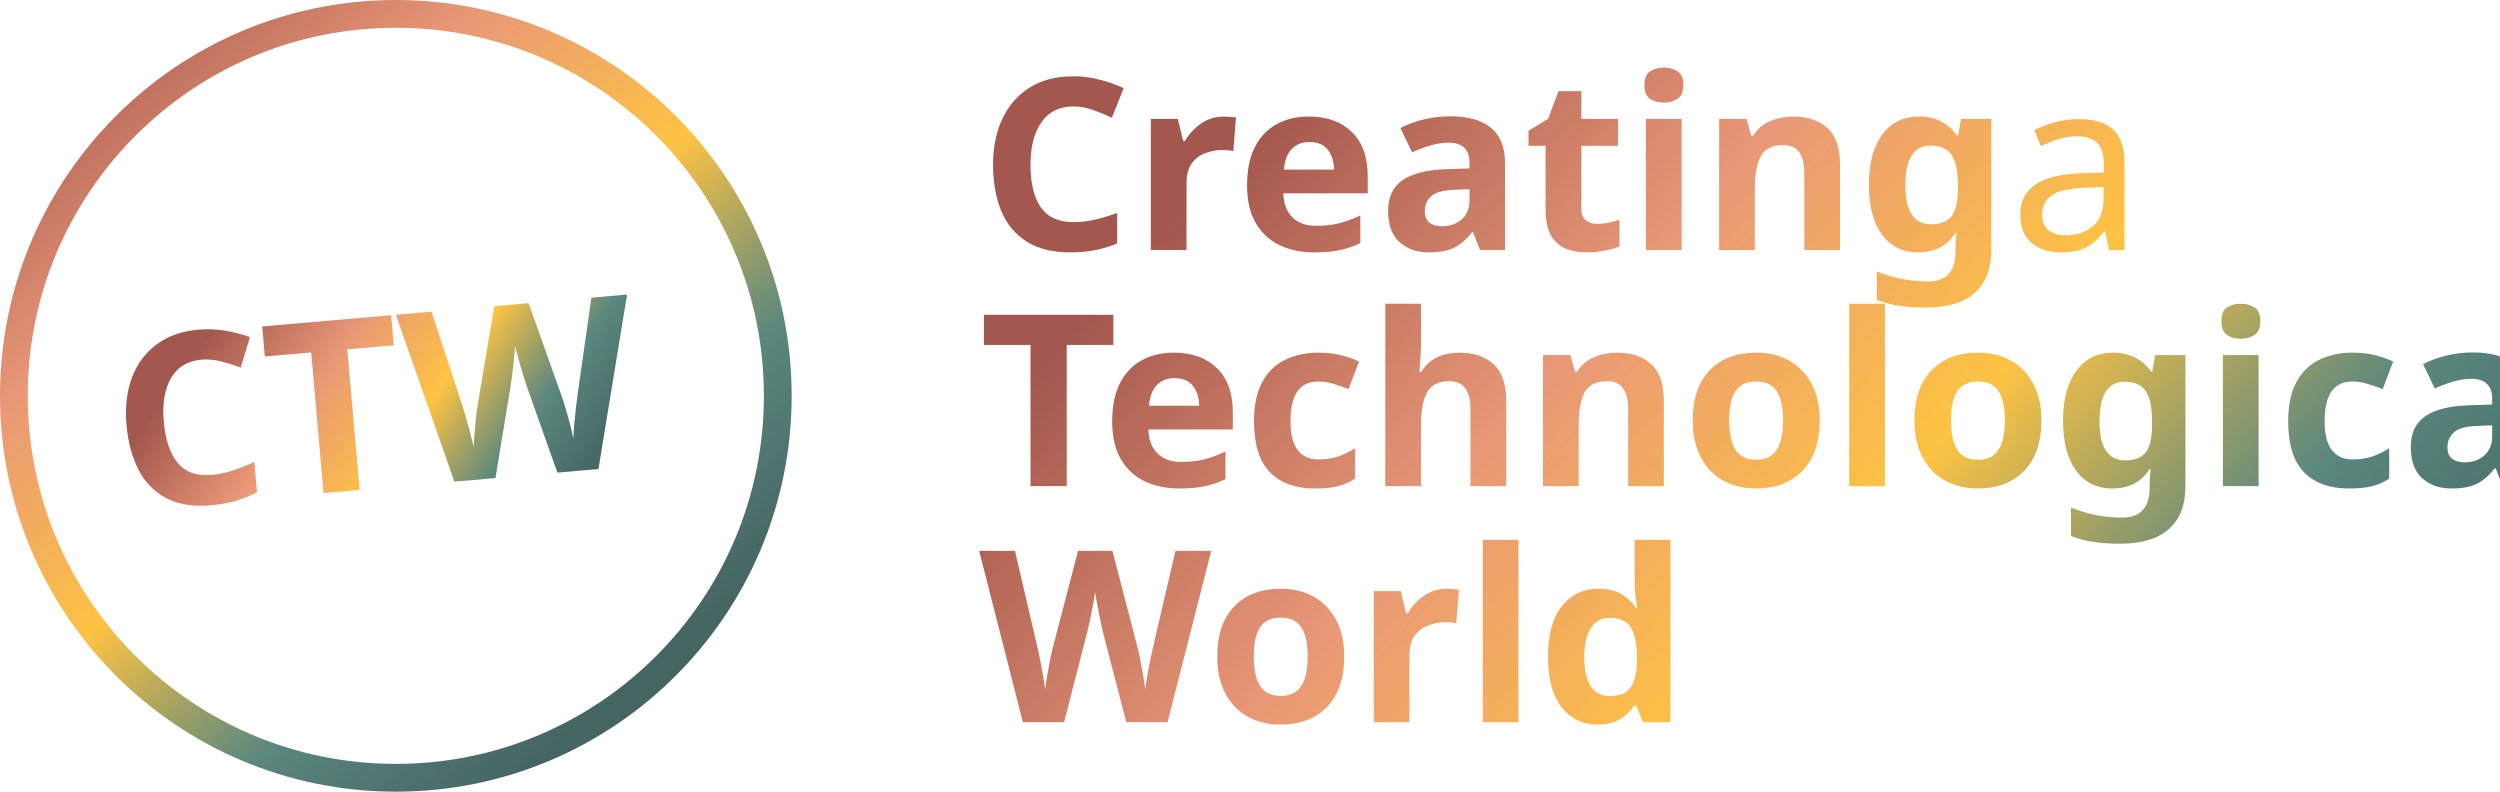
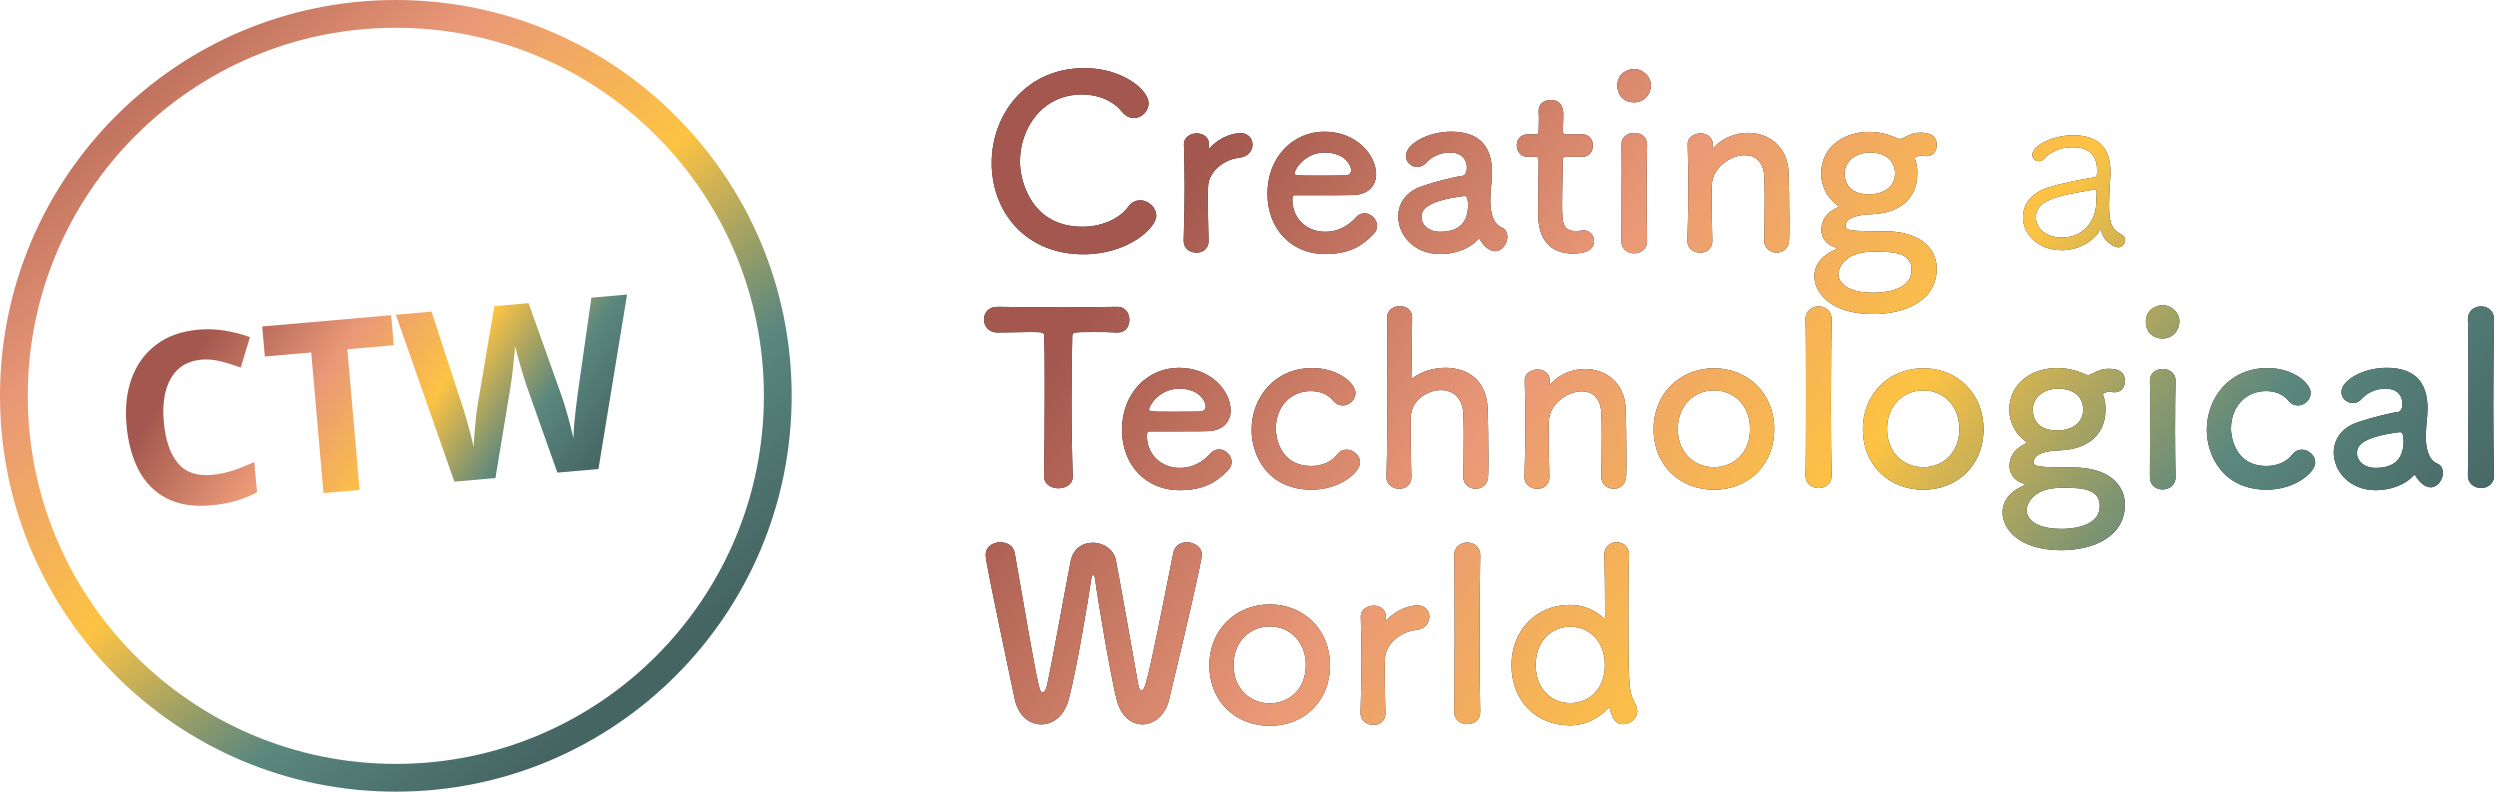
- <svg xmlns="http://www.w3.org/2000/svg" width="360px" height="114px" viewBox="0 0 360 114" version="1.1">
+ <svg xmlns="http://www.w3.org/2000/svg" xmlns:xlink="http://www.w3.org/1999/xlink" width="360px" height="114px" viewBox="0 0 360 114" version="1.1">
  <defs>
    <linearGradient x1="80.263%" y1="88.42%" x2="6.456%" y2="0%" id="linearGradient-1">
      <stop stop-color="#456563" offset="0%" />
      <stop stop-color="#5A877E" offset="20.711%" />
      <stop stop-color="#FDC343" offset="44.04%" />
      <stop stop-color="#E99877" offset="70.096%" />
      <stop stop-color="#A4574E" offset="100%" />
    </linearGradient>
    <linearGradient x1="100%" y1="68.1%" x2="6.456%" y2="41.61%" id="linearGradient-2">
      <stop stop-color="#456563" offset="0%" />
      <stop stop-color="#5A877E" offset="20.711%" />
      <stop stop-color="#FDC343" offset="44.04%" />
      <stop stop-color="#E99877" offset="70.096%" />
      <stop stop-color="#A4574E" offset="100%" />
    </linearGradient>
-     <linearGradient x1="100%" y1="72.771%" x2="6.456%" y2="39.445%" id="linearGradient-3">
+     <linearGradient x1="100%" y1="70.464%" x2="6.456%" y2="40.514%" id="linearGradient-3">
      <stop stop-color="#456563" offset="0%" />
      <stop stop-color="#5A877E" offset="20.711%" />
      <stop stop-color="#FDC343" offset="44.04%" />
      <stop stop-color="#E99877" offset="70.096%" />
      <stop stop-color="#A4574E" offset="100%" />
    </linearGradient>
+     <path d="M623.034,1527.622 C629.393,1527.622 633.505,1523.855 633.505,1522.058 C633.505,1520.883 632.365,1519.846 631.19,1519.846 C630.568,1519.846 629.98,1520.088 629.496,1520.745 C628.079,1522.645 625.487,1523.648 622.861,1523.648 C615.569,1523.648 613.875,1517.15 613.875,1514.247 C613.875,1509.582 616.986,1504.605 622.826,1504.605 C625.004,1504.605 627.181,1505.4 628.529,1507.059 C629.047,1507.716 629.669,1507.992 630.291,1507.992 C631.397,1507.992 632.399,1507.024 632.399,1505.849 C632.399,1503.983 628.667,1500.804 623.172,1500.804 C614.739,1500.804 609.797,1507.474 609.797,1514.489 C609.797,1521.228 614.428,1527.622 623.034,1527.622 Z M639.277,1527.38 C640.659,1527.38 641.074,1526.343 641.039,1525.618 C640.97,1523.164 640.936,1521.436 640.936,1520.088 C640.936,1519.155 640.936,1518.429 640.97,1517.807 C641.074,1515.63 643.355,1513.936 645.394,1513.729 C646.742,1513.591 647.364,1512.692 647.364,1511.828 C647.364,1510.964 646.742,1510.169 645.67,1510.169 C644.495,1510.169 642.629,1510.757 641.247,1512.277 C641.178,1512.381 641.108,1512.416 641.108,1512.416 C641.074,1512.416 641.074,1512.381 641.074,1512.312 L641.074,1512.174 L641.074,1512.174 C641.074,1512.07 641.108,1511.966 641.108,1511.828 C641.108,1510.722 640.21,1510.204 639.346,1510.204 C638.482,1510.204 637.48,1510.722 637.48,1511.759 L637.48,1511.828 L637.48,1511.828 C637.549,1514.144 637.583,1515.941 637.583,1518.014 C637.583,1520.053 637.549,1522.334 637.445,1525.618 L637.445,1525.687 L637.445,1525.687 C637.445,1526.793 638.344,1527.38 639.277,1527.38 Z M657.766,1527.588 C661.257,1527.588 663.123,1526.447 664.782,1524.719 C665.162,1524.339 665.3,1523.924 665.3,1523.509 C665.3,1522.542 664.402,1521.712 663.469,1521.712 C663.054,1521.712 662.639,1521.885 662.294,1522.265 C661.292,1523.337 659.978,1524.373 657.801,1524.373 C655.347,1524.373 653.135,1522.645 653.101,1519.777 C653.101,1519.397 653.17,1519.12 653.377,1519.12 L656.784,1519.12 C660.392,1519.119 661.026,1519.113 661.879,1519.086 C664.091,1519.017 665.162,1517.703 665.162,1516.079 C665.162,1513.452 662.467,1509.962 657.697,1509.962 C653.239,1509.962 649.507,1513.591 649.507,1518.878 C649.507,1524.028 653.032,1527.588 657.766,1527.588 Z M657.688,1516.286 L656.186,1516.286 C653.699,1516.284 653.412,1516.259 653.412,1515.975 C653.412,1515.388 654.932,1512.969 657.732,1512.969 C660.842,1512.969 661.568,1515.008 661.568,1515.492 C661.568,1515.906 661.292,1516.217 660.877,1516.252 C660.099,1516.281 658.89,1516.285 657.688,1516.286 Z M674.39,1527.588 C676.429,1527.588 678.606,1526.862 679.781,1525.514 C679.85,1525.445 679.919,1525.41 679.988,1525.41 C680.023,1525.41 680.092,1525.445 680.127,1525.514 C680.438,1526.032 680.749,1526.412 681.06,1526.654 C681.475,1527 681.924,1527.173 682.304,1527.173 C683.306,1527.173 684.067,1526.067 684.067,1525.099 C684.067,1524.615 683.894,1524.166 683.514,1523.89 C683.237,1523.682 681.958,1523.579 681.647,1520.814 C681.613,1520.606 681.613,1520.33 681.613,1520.019 C681.613,1518.982 681.716,1517.669 681.786,1517.15 C681.82,1516.667 681.855,1516.252 681.855,1515.803 C681.855,1511.828 679.781,1509.962 675.98,1509.962 C672.489,1509.962 669.448,1511.794 669.448,1513.452 C669.448,1514.351 670.208,1515.042 671.107,1515.042 C671.521,1515.042 672.005,1514.869 672.385,1514.42 C673.042,1513.694 674.217,1512.969 675.772,1512.969 C678.122,1512.969 678.226,1514.731 678.226,1515.146 C678.226,1515.872 677.949,1516.286 677.604,1516.321 C677.051,1516.356 674.079,1517.012 671.694,1517.842 C669.379,1518.636 668.342,1520.399 668.342,1522.162 C668.342,1524.823 670.588,1527.588 674.39,1527.588 Z M674.39,1524.373 C672.627,1524.373 671.694,1523.302 671.694,1522.231 C671.694,1521.401 672.04,1519.95 677.88,1519.224 L677.915,1519.224 C678.33,1519.224 678.399,1519.984 678.399,1520.503 C678.399,1522.956 677.189,1524.373 674.39,1524.373 Z M693.605,1527.518 C695.402,1527.518 696.543,1526.931 696.543,1525.687 C696.543,1524.926 695.99,1524.166 695.057,1524.166 C694.953,1524.166 694.884,1524.201 694.78,1524.201 C694.504,1524.235 694.227,1524.27 693.985,1524.27 C692.109,1524.27 691.954,1523.23 691.947,1520.709 L691.946,1520.468 C691.946,1518.187 692.05,1515.25 692.05,1513.971 C692.05,1513.764 692.05,1513.591 692.568,1513.591 L694.849,1513.591 C695.886,1513.591 696.37,1512.761 696.37,1511.966 C696.37,1511.137 695.886,1510.342 694.849,1510.342 L692.534,1510.342 C692.188,1510.342 692.05,1510.308 692.05,1509.755 C692.05,1509.755 692.119,1508.441 692.119,1507.508 C692.119,1507.059 692.119,1505.4 690.287,1505.4 C689.389,1505.4 688.559,1505.918 688.559,1506.955 L688.559,1507.059 L688.559,1507.059 C688.585,1507.344 688.592,1507.649 688.593,1507.958 L688.594,1508.268 C688.594,1509.063 688.559,1509.755 688.559,1509.755 C688.559,1510.238 688.525,1510.342 687.972,1510.342 L686.97,1510.342 C685.933,1510.342 685.414,1511.137 685.414,1511.932 C685.414,1512.761 685.967,1513.591 686.97,1513.591 L688.006,1513.591 C688.352,1513.591 688.559,1513.625 688.559,1514.075 L688.559,1514.593 L688.559,1514.593 C688.559,1516.034 688.497,1519.211 688.491,1521.246 L688.491,1521.744 C688.497,1523.32 688.68,1527.518 693.605,1527.518 Z M702.314,1505.746 C703.8,1505.746 704.733,1504.536 704.733,1503.292 C704.733,1501.979 703.558,1500.942 702.314,1500.942 C701.347,1500.942 699.895,1501.598 699.895,1503.292 C699.895,1504.882 700.966,1505.746 702.314,1505.746 Z M702.314,1527.484 C703.247,1527.484 704.18,1526.896 704.18,1525.721 L704.18,1525.652 L704.18,1525.652 C704.146,1523.751 704.111,1521.298 704.111,1518.913 C704.111,1516.01 704.146,1513.28 704.18,1511.863 L704.18,1511.794 L704.18,1511.794 C704.18,1510.688 703.247,1510.135 702.349,1510.135 C701.312,1510.135 700.448,1510.757 700.483,1511.897 C700.517,1512.83 700.517,1514.213 700.517,1515.768 C700.517,1518.913 700.483,1522.853 700.483,1525.721 C700.483,1526.896 701.381,1527.484 702.314,1527.484 Z M722.843,1527.38 C723.741,1527.38 724.605,1526.793 724.64,1525.548 C724.667,1524.984 724.673,1524.273 724.674,1523.481 L724.675,1522.784 C724.675,1520.226 724.605,1517.15 724.571,1515.906 C724.433,1512.036 721.633,1510.135 718.73,1510.135 C716.933,1510.135 715.101,1510.826 713.823,1512.208 C713.754,1512.277 713.684,1512.347 713.65,1512.347 C713.624,1512.347 713.618,1512.327 713.616,1512.303 L713.615,1512.174 L713.615,1512.174 C713.615,1512.07 713.65,1511.966 713.65,1511.828 C713.65,1510.722 712.751,1510.204 711.887,1510.204 C711.023,1510.204 710.021,1510.722 710.021,1511.759 L710.021,1511.828 L710.021,1511.828 C710.09,1514.144 710.125,1515.941 710.125,1518.014 C710.125,1520.053 710.09,1522.334 709.987,1525.618 L709.987,1525.687 L709.987,1525.687 C709.987,1526.793 710.885,1527.38 711.818,1527.38 C713.201,1527.38 713.615,1526.343 713.581,1525.618 C713.516,1523.327 713.482,1521.579 713.478,1520.204 L713.478,1519.222 C713.479,1518.561 713.486,1517.997 713.512,1517.531 C713.615,1515.215 716.138,1513.349 718.246,1513.349 C719.698,1513.349 720.908,1514.213 721.046,1516.356 C721.078,1516.872 721.11,1517.93 721.114,1519.192 L721.115,1519.466 C721.115,1521.574 721.08,1524.201 721.046,1525.618 L721.046,1525.652 C721.046,1526.758 721.944,1527.38 722.843,1527.38 Z M736.736,1536.228 C741.367,1536.228 745.894,1534.292 745.894,1529.661 C745.894,1526.827 743.579,1524.304 738.395,1524.304 C733.176,1524.304 732.762,1524.166 732.762,1523.544 C732.762,1522.162 735.112,1521.885 736.563,1521.851 C740.814,1521.678 743.095,1519.362 743.095,1516.044 C743.095,1515.008 743.026,1514.662 742.784,1514.005 C742.749,1513.902 742.749,1513.833 742.749,1513.798 C742.749,1513.66 742.819,1513.66 742.888,1513.625 C743.095,1513.522 743.233,1513.418 743.613,1513.418 C743.717,1513.418 743.89,1513.418 744.063,1513.452 C744.201,1513.487 744.305,1513.487 744.443,1513.487 C745.411,1513.487 745.894,1512.692 745.894,1511.897 C745.894,1510.204 744.443,1510.1 743.441,1510.1 C742.715,1510.1 742.127,1510.308 741.125,1510.826 C740.952,1510.93 740.78,1510.999 740.572,1510.999 C740.434,1510.999 740.227,1510.964 739.985,1510.826 C738.81,1510.273 737.462,1509.996 736.148,1509.996 L736.079,1509.996 L736.079,1509.996 C732.692,1509.996 729.236,1512.036 729.236,1516.044 C729.236,1517.496 729.962,1519.293 731.31,1520.33 C731.587,1520.537 731.69,1520.641 731.69,1520.745 C731.69,1520.848 731.483,1520.917 731.241,1521.056 C729.893,1521.781 729.271,1522.853 729.271,1524.132 C729.271,1525.03 729.824,1526.171 731.172,1526.585 C731.414,1526.654 731.483,1526.724 731.483,1526.793 C731.483,1526.827 731.414,1526.896 731.31,1526.931 C729.651,1527.622 728.269,1528.901 728.269,1530.802 C728.269,1533.048 730.481,1536.228 736.736,1536.228 Z M736.114,1518.982 C733.038,1518.982 732.623,1516.908 732.623,1516.01 C732.623,1514.247 734.213,1512.969 736.252,1512.969 C738.844,1512.969 739.881,1514.42 739.881,1515.975 C739.881,1517.98 738.153,1518.982 736.114,1518.982 Z M736.805,1533.152 C731.828,1533.152 731.725,1530.767 731.725,1530.456 C731.725,1530.041 732.209,1527.242 736.771,1527.242 C739.397,1527.242 742.266,1527.242 742.266,1529.868 C742.266,1533.013 737.773,1533.152 736.805,1533.152 Z M763.9,1527.035 C766.008,1527.035 768.324,1525.963 769.361,1524.201 C769.395,1524.132 769.464,1524.097 769.464,1524.097 C769.533,1524.097 769.533,1524.132 769.568,1524.235 C770.052,1526.136 771.78,1526.62 771.987,1526.62 C772.609,1526.62 773.024,1526.032 773.024,1525.548 C773.024,1525.272 772.92,1524.996 772.644,1524.857 C771.261,1524.132 770.708,1523.44 770.708,1520.572 C770.708,1519.431 770.778,1517.876 770.881,1516.736 C770.916,1516.39 770.916,1516.079 770.916,1515.768 C770.916,1511.897 768.739,1510.48 765.524,1510.48 C762.552,1510.48 759.649,1511.966 759.649,1513.28 C759.649,1513.833 760.099,1514.213 760.617,1514.213 C760.859,1514.213 761.135,1514.109 761.343,1513.867 C762.138,1513.003 763.52,1512.208 765.386,1512.208 C768.186,1512.208 768.98,1513.694 768.98,1515.595 C768.98,1515.768 768.946,1515.975 768.946,1516.148 C768.946,1516.39 768.808,1516.494 768.393,1516.563 C766.941,1516.805 764.142,1517.323 761.999,1517.98 C759.442,1518.775 758.301,1520.537 758.301,1522.265 C758.301,1524.65 760.41,1527.035 763.9,1527.035 Z M763.866,1525.203 C761.55,1525.203 760.168,1523.751 760.168,1522.3 C760.168,1519.881 763.036,1519.189 768.462,1518.325 L768.566,1518.325 C768.808,1518.325 768.911,1518.429 768.911,1518.706 C768.911,1519.12 768.877,1519.5 768.877,1519.881 C768.877,1522.818 767.045,1525.203 763.866,1525.203 Z M619.405,1561.311 C620.476,1561.311 621.548,1560.724 621.478,1559.514 C621.379,1557.063 621.311,1553.089 621.306,1549.112 L621.306,1548.593 C621.306,1545.206 621.34,1541.854 621.409,1539.504 L621.41,1539.4 C621.418,1538.861 621.562,1538.817 624.083,1538.813 L624.831,1538.812 C625.66,1538.812 626.662,1538.812 627.837,1538.882 L627.976,1538.882 L627.976,1538.882 C629.082,1538.882 629.635,1537.983 629.635,1537.05 C629.635,1536.29 629.185,1535.149 627.837,1535.184 C625.983,1535.216 623.272,1535.249 620.511,1535.252 L619.054,1535.252 C615.773,1535.247 612.554,1535.215 610.661,1535.184 L610.592,1535.184 L610.592,1535.184 C609.313,1535.184 608.691,1536.082 608.691,1537.015 C608.691,1537.948 609.348,1538.882 610.661,1538.882 C612.285,1538.882 613.91,1538.812 615.223,1538.812 L615.631,1538.813 C617.276,1538.816 617.366,1538.862 617.366,1539.504 C617.42,1540.928 617.431,1542.98 617.434,1545.253 L617.434,1548.229 C617.43,1552.511 617.395,1557.011 617.331,1559.514 L617.331,1559.548 C617.331,1560.724 618.368,1561.311 619.405,1561.311 Z M636.823,1561.588 C640.314,1561.588 642.18,1560.447 643.839,1558.719 C644.219,1558.339 644.357,1557.924 644.357,1557.509 C644.357,1556.542 643.459,1555.712 642.525,1555.712 C642.111,1555.712 641.696,1555.885 641.35,1556.265 C640.348,1557.337 639.035,1558.373 636.858,1558.373 C634.404,1558.373 632.192,1556.645 632.157,1553.777 C632.157,1553.397 632.227,1553.12 632.434,1553.12 L635.84,1553.12 C639.449,1553.119 640.083,1553.113 640.936,1553.086 C643.148,1553.017 644.219,1551.703 644.219,1550.079 C644.219,1547.452 641.523,1543.962 636.754,1543.962 C632.296,1543.962 628.563,1547.591 628.563,1552.878 C628.563,1558.028 632.088,1561.588 636.823,1561.588 Z M636.745,1550.286 L635.243,1550.286 C632.756,1550.284 632.468,1550.259 632.468,1549.975 C632.468,1549.388 633.989,1546.969 636.788,1546.969 C639.899,1546.969 640.625,1549.008 640.625,1549.492 C640.625,1549.906 640.348,1550.217 639.933,1550.252 C639.156,1550.281 637.946,1550.285 636.745,1550.286 Z M655.866,1561.518 C659.909,1561.518 662.847,1559.065 662.847,1557.579 C662.847,1556.611 661.914,1555.747 660.911,1555.747 C660.428,1555.747 659.909,1555.954 659.494,1556.507 C658.734,1557.544 657.283,1558.097 655.831,1558.097 C651.062,1558.097 650.716,1553.5 650.716,1552.74 C650.716,1549.595 652.824,1547.314 655.762,1547.314 C656.972,1547.314 658.181,1547.729 658.907,1548.628 C659.356,1549.18 659.875,1549.388 660.358,1549.388 C661.326,1549.388 662.19,1548.558 662.19,1547.591 C662.19,1546.174 659.667,1543.996 655.969,1543.996 C650.543,1543.996 647.226,1548.247 647.226,1552.913 C647.226,1556.611 649.576,1561.518 655.866,1561.518 Z M679.505,1561.38 C680.403,1561.38 681.267,1560.793 681.302,1559.548 C681.336,1558.823 681.336,1557.855 681.336,1556.784 C681.336,1554.226 681.267,1551.15 681.233,1549.906 C681.094,1545.517 678.088,1543.962 675.15,1543.962 C673.353,1543.962 671.59,1544.549 670.484,1545.413 C670.381,1545.483 670.346,1545.517 670.312,1545.517 C670.243,1545.517 670.243,1545.448 670.243,1545.31 C670.277,1544.135 670.312,1539.988 670.346,1536.704 C670.346,1535.598 669.482,1535.08 668.584,1535.08 C667.685,1535.08 666.752,1535.633 666.752,1536.67 L666.753,1537.235 C666.757,1539.52 666.784,1543.115 666.786,1546.92 L666.787,1547.418 C666.787,1551.772 666.752,1556.334 666.648,1559.618 L666.648,1559.687 L666.648,1559.687 C666.648,1560.793 667.547,1561.38 668.48,1561.38 C669.862,1561.38 670.277,1560.343 670.243,1559.618 C670.173,1557.164 670.139,1555.125 670.139,1553.535 C670.139,1552.395 670.139,1551.496 670.173,1550.874 C670.277,1548.697 672.489,1547.176 674.493,1547.176 C676.083,1547.176 677.569,1548.144 677.708,1550.494 C677.74,1551.007 677.772,1552.027 677.776,1553.25 L677.777,1553.535 C677.777,1555.643 677.742,1558.201 677.708,1559.618 L677.708,1559.652 C677.708,1560.758 678.606,1561.38 679.505,1561.38 Z M699.377,1561.38 C700.275,1561.38 701.139,1560.793 701.174,1559.548 C701.208,1558.823 701.208,1557.855 701.208,1556.784 C701.208,1554.226 701.139,1551.15 701.105,1549.906 C700.966,1546.036 698.167,1544.135 695.264,1544.135 C693.467,1544.135 691.635,1544.826 690.356,1546.208 C690.287,1546.277 690.218,1546.347 690.184,1546.347 C690.158,1546.347 690.151,1546.327 690.15,1546.303 L690.149,1546.174 L690.149,1546.174 C690.149,1546.07 690.184,1545.966 690.184,1545.828 C690.184,1544.722 689.285,1544.204 688.421,1544.204 C687.557,1544.204 686.555,1544.722 686.555,1545.759 L686.555,1545.828 L686.555,1545.828 C686.624,1548.144 686.659,1549.941 686.659,1552.014 C686.659,1554.053 686.624,1556.334 686.52,1559.618 L686.52,1559.687 L686.52,1559.687 C686.52,1560.793 687.419,1561.38 688.352,1561.38 C689.734,1561.38 690.149,1560.343 690.115,1559.618 C690.045,1557.164 690.011,1555.332 690.011,1553.915 C690.011,1552.948 690.011,1552.153 690.045,1551.531 C690.149,1549.215 692.672,1547.349 694.78,1547.349 C696.232,1547.349 697.441,1548.213 697.58,1550.356 C697.612,1550.872 697.644,1551.93 697.648,1553.192 L697.649,1553.466 C697.649,1555.574 697.614,1558.201 697.58,1559.618 L697.58,1559.652 C697.58,1560.758 698.478,1561.38 699.377,1561.38 Z M713.823,1561.518 C718.765,1561.518 722.497,1557.993 722.497,1552.775 C722.497,1547.729 718.765,1544.031 713.823,1544.031 C708.881,1544.031 705.114,1547.729 705.114,1552.775 C705.114,1557.993 708.881,1561.518 713.823,1561.518 Z M713.823,1558.27 C710.954,1558.27 708.604,1556.162 708.604,1552.775 C708.604,1549.353 710.989,1547.211 713.823,1547.211 C716.657,1547.211 719.007,1549.353 719.007,1552.775 C719.007,1556.162 716.691,1558.27 713.823,1558.27 Z M728.891,1561.276 C729.824,1561.276 730.757,1560.689 730.757,1559.479 L730.757,1559.41 L730.757,1559.41 C730.692,1556.938 730.658,1553.517 730.654,1550.069 L730.654,1548.594 C730.66,1543.495 730.724,1538.622 730.757,1537.015 L730.757,1536.946 L730.757,1536.946 C730.757,1535.737 729.824,1535.115 728.891,1535.115 C727.889,1535.115 726.956,1535.806 726.99,1537.05 C727.051,1538.27 727.058,1541.83 727.059,1545.833 L727.059,1549.377 C727.058,1553.39 727.05,1557.325 726.99,1559.41 L726.99,1559.445 C726.99,1560.654 727.923,1561.276 728.891,1561.276 Z M743.959,1561.518 C748.901,1561.518 752.634,1557.993 752.634,1552.775 C752.634,1547.729 748.901,1544.031 743.959,1544.031 C739.017,1544.031 735.25,1547.729 735.25,1552.775 C735.25,1557.993 739.017,1561.518 743.959,1561.518 Z M743.959,1558.27 C741.091,1558.27 738.74,1556.162 738.74,1552.775 C738.74,1549.353 741.125,1547.211 743.959,1547.211 C746.793,1547.211 749.143,1549.353 749.143,1552.775 C749.143,1556.162 746.828,1558.27 743.959,1558.27 Z M763.831,1570.228 C768.462,1570.228 772.989,1568.292 772.989,1563.661 C772.989,1560.827 770.674,1558.304 765.49,1558.304 C760.271,1558.304 759.857,1558.166 759.857,1557.544 C759.857,1556.162 762.207,1555.885 763.658,1555.851 C767.909,1555.678 770.19,1553.362 770.19,1550.044 C770.19,1549.008 770.121,1548.662 769.879,1548.005 C769.844,1547.902 769.844,1547.833 769.844,1547.798 C769.844,1547.66 769.914,1547.66 769.983,1547.625 C770.19,1547.522 770.328,1547.418 770.708,1547.418 C770.812,1547.418 770.985,1547.418 771.158,1547.452 C771.296,1547.487 771.4,1547.487 771.538,1547.487 C772.506,1547.487 772.989,1546.692 772.989,1545.897 C772.989,1544.204 771.538,1544.1 770.536,1544.1 C769.81,1544.1 769.222,1544.308 768.22,1544.826 C768.047,1544.93 767.875,1544.999 767.667,1544.999 C767.529,1544.999 767.322,1544.964 767.08,1544.826 C765.905,1544.273 764.557,1543.996 763.244,1543.996 L763.174,1543.996 L763.174,1543.996 C759.788,1543.996 756.332,1546.036 756.332,1550.044 C756.332,1551.496 757.057,1553.293 758.405,1554.33 C758.682,1554.537 758.785,1554.641 758.785,1554.745 C758.785,1554.848 758.578,1554.917 758.336,1555.056 C756.988,1555.781 756.366,1556.853 756.366,1558.132 C756.366,1559.03 756.919,1560.171 758.267,1560.585 C758.509,1560.654 758.578,1560.724 758.578,1560.793 C758.578,1560.827 758.509,1560.896 758.405,1560.931 C756.746,1561.622 755.364,1562.901 755.364,1564.802 C755.364,1567.048 757.576,1570.228 763.831,1570.228 Z M763.209,1552.982 C760.133,1552.982 759.718,1550.908 759.718,1550.01 C759.718,1548.247 761.308,1546.969 763.347,1546.969 C765.939,1546.969 766.976,1548.42 766.976,1549.975 C766.976,1551.98 765.248,1552.982 763.209,1552.982 Z M763.9,1567.152 C758.924,1567.152 758.82,1564.767 758.82,1564.456 C758.82,1564.041 759.304,1561.242 763.866,1561.242 C766.492,1561.242 769.361,1561.242 769.361,1563.868 C769.361,1567.013 764.868,1567.152 763.9,1567.152 Z M778.415,1539.746 C779.901,1539.746 780.835,1538.536 780.835,1537.292 C780.835,1535.979 779.66,1534.942 778.415,1534.942 C777.448,1534.942 775.996,1535.598 775.996,1537.292 C775.996,1538.882 777.068,1539.746 778.415,1539.746 Z M778.415,1561.484 C779.348,1561.484 780.282,1560.896 780.282,1559.721 L780.282,1559.652 L780.282,1559.652 C780.247,1557.751 780.212,1555.298 780.212,1552.913 C780.212,1550.01 780.247,1547.28 780.282,1545.863 L780.282,1545.794 L780.282,1545.794 C780.282,1544.688 779.348,1544.135 778.45,1544.135 C777.413,1544.135 776.549,1544.757 776.584,1545.897 C776.618,1546.83 776.618,1548.213 776.618,1549.768 C776.618,1552.913 776.584,1556.853 776.584,1559.721 C776.584,1560.896 777.482,1561.484 778.415,1561.484 Z M793.414,1561.518 C797.458,1561.518 800.396,1559.065 800.396,1557.579 C800.396,1556.611 799.462,1555.747 798.46,1555.747 C797.976,1555.747 797.458,1555.954 797.043,1556.507 C796.283,1557.544 794.831,1558.097 793.38,1558.097 C788.611,1558.097 788.265,1553.5 788.265,1552.74 C788.265,1549.595 790.373,1547.314 793.311,1547.314 C794.52,1547.314 795.73,1547.729 796.456,1548.628 C796.905,1549.18 797.423,1549.388 797.907,1549.388 C798.875,1549.388 799.739,1548.558 799.739,1547.591 C799.739,1546.174 797.216,1543.996 793.518,1543.996 C788.092,1543.996 784.774,1548.247 784.774,1552.913 C784.774,1556.611 787.124,1561.518 793.414,1561.518 Z M809.105,1561.588 C811.144,1561.588 813.321,1560.862 814.496,1559.514 C814.565,1559.445 814.634,1559.41 814.703,1559.41 C814.738,1559.41 814.807,1559.445 814.842,1559.514 C815.153,1560.032 815.464,1560.412 815.775,1560.654 C816.189,1561 816.639,1561.173 817.019,1561.173 C818.021,1561.173 818.781,1560.067 818.781,1559.099 C818.781,1558.615 818.609,1558.166 818.228,1557.89 C817.952,1557.682 816.673,1557.579 816.362,1554.814 C816.328,1554.606 816.328,1554.33 816.328,1554.019 C816.328,1552.982 816.431,1551.669 816.5,1551.15 C816.535,1550.667 816.57,1550.252 816.57,1549.803 C816.57,1545.828 814.496,1543.962 810.694,1543.962 C807.204,1543.962 804.163,1545.794 804.163,1547.452 C804.163,1548.351 804.923,1549.042 805.821,1549.042 C806.236,1549.042 806.72,1548.869 807.1,1548.42 C807.757,1547.694 808.932,1546.969 810.487,1546.969 C812.837,1546.969 812.941,1548.731 812.941,1549.146 C812.941,1549.872 812.664,1550.286 812.319,1550.321 C811.766,1550.356 808.794,1551.012 806.409,1551.842 C804.093,1552.636 803.057,1554.399 803.057,1556.162 C803.057,1558.823 805.303,1561.588 809.105,1561.588 Z M809.105,1558.373 C807.342,1558.373 806.409,1557.302 806.409,1556.231 C806.409,1555.401 806.755,1553.95 812.595,1553.224 L812.63,1553.224 C813.044,1553.224 813.114,1553.984 813.114,1554.503 C813.114,1556.956 811.904,1558.373 809.105,1558.373 Z M824.276,1561.276 C825.21,1561.276 826.143,1560.689 826.143,1559.479 L826.143,1559.41 L826.143,1559.41 C826.078,1556.938 826.043,1553.517 826.039,1550.069 L826.04,1548.594 C826.046,1543.495 826.11,1538.622 826.143,1537.015 L826.143,1536.946 L826.143,1536.946 C826.143,1535.737 825.21,1535.115 824.276,1535.115 C823.274,1535.115 822.341,1535.806 822.376,1537.05 C822.431,1538.148 822.442,1541.142 822.444,1544.647 L822.444,1550.338 C822.442,1554.008 822.431,1557.492 822.376,1559.41 L822.376,1559.445 C822.376,1560.654 823.309,1561.276 824.276,1561.276 Z M631.501,1595.311 C633.125,1595.311 634.784,1594.067 635.337,1591.786 C638.24,1579.759 640.072,1571.534 640.072,1570.877 C640.072,1569.771 638.966,1569.08 637.894,1569.08 C637.03,1569.08 636.166,1569.564 635.959,1570.566 C632.054,1590.404 631.846,1590.404 631.363,1590.404 C631.19,1590.404 631.017,1590.196 630.913,1589.609 C630.188,1585.6 628.46,1575.646 627.699,1571.707 C627.388,1570.082 625.868,1569.149 624.347,1569.149 C622.93,1569.149 621.513,1569.979 621.167,1571.845 C620.269,1576.441 618.403,1586.913 617.746,1589.781 C617.642,1590.3 617.4,1590.68 617.124,1590.68 L617.095,1590.68 C616.636,1590.664 616.502,1590.075 613.115,1570.601 C612.942,1569.598 612.009,1569.08 611.041,1569.08 C610.004,1569.08 608.933,1569.702 608.933,1570.912 L608.934,1570.952 C608.954,1571.645 609.491,1574.51 613.115,1591.648 C613.633,1594.101 615.258,1595.311 616.951,1595.311 C618.61,1595.311 620.303,1594.101 620.925,1591.613 C622.031,1587.362 623.69,1577.547 624.14,1574.402 C624.209,1574.022 624.312,1573.78 624.416,1573.78 C624.52,1573.78 624.623,1573.953 624.692,1574.402 C625.073,1577.305 626.87,1587.984 627.768,1591.648 C628.39,1594.171 629.946,1595.311 631.501,1595.311 Z M649.852,1595.518 C654.794,1595.518 658.527,1591.993 658.527,1586.775 C658.527,1581.729 654.794,1578.031 649.852,1578.031 C644.91,1578.031 641.143,1581.729 641.143,1586.775 C641.143,1591.993 644.91,1595.518 649.852,1595.518 Z M649.852,1592.27 C646.984,1592.27 644.634,1590.162 644.634,1586.775 C644.634,1583.353 647.018,1581.211 649.852,1581.211 C652.686,1581.211 655.036,1583.353 655.036,1586.775 C655.036,1590.162 652.721,1592.27 649.852,1592.27 Z M664.748,1595.38 C666.13,1595.38 666.545,1594.343 666.51,1593.618 C666.445,1591.317 666.411,1589.655 666.407,1588.345 L666.407,1587.425 C666.409,1586.798 666.415,1586.274 666.441,1585.807 C666.545,1583.63 668.826,1581.936 670.865,1581.729 C672.212,1581.591 672.835,1580.692 672.835,1579.828 C672.835,1578.964 672.212,1578.169 671.141,1578.169 C669.966,1578.169 668.1,1578.757 666.717,1580.277 C666.648,1580.381 666.579,1580.416 666.579,1580.416 C666.545,1580.416 666.545,1580.381 666.545,1580.312 L666.545,1580.174 L666.545,1580.174 C666.545,1580.07 666.579,1579.966 666.579,1579.828 C666.579,1578.722 665.681,1578.204 664.817,1578.204 C663.953,1578.204 662.95,1578.722 662.95,1579.759 L662.95,1579.828 L662.95,1579.828 C663.02,1582.144 663.054,1583.941 663.054,1586.014 C663.054,1588.053 663.02,1590.334 662.916,1593.618 L662.916,1593.687 L662.916,1593.687 C662.916,1594.793 663.814,1595.38 664.748,1595.38 Z M678.295,1595.276 C679.228,1595.276 680.161,1594.689 680.161,1593.479 L680.161,1593.41 L680.161,1593.41 C680.096,1590.938 680.062,1587.517 680.058,1584.069 L680.058,1583.422 C680.058,1578.031 680.127,1572.709 680.161,1571.015 L680.161,1570.946 L680.161,1570.946 C680.161,1569.737 679.228,1569.115 678.295,1569.115 C677.293,1569.115 676.36,1569.806 676.394,1571.05 C676.453,1572.229 676.462,1575.596 676.463,1579.434 L676.463,1583.858 C676.461,1587.702 676.451,1591.408 676.394,1593.41 L676.394,1593.445 C676.394,1594.654 677.327,1595.276 678.295,1595.276 Z M693.052,1595.449 C695.299,1595.449 697.165,1594.482 698.513,1593.03 C698.582,1592.961 698.651,1592.892 698.685,1592.892 C698.755,1592.892 698.789,1592.961 698.824,1593.099 C699.308,1595 699.964,1595.276 700.759,1595.276 C701.761,1595.276 702.764,1594.482 702.764,1593.376 C702.764,1593.065 702.694,1592.754 702.522,1592.443 C701.554,1590.575 701.488,1590.413 701.485,1578.878 L701.485,1577.582 C701.485,1574.679 701.519,1572.225 701.588,1571.05 L701.588,1570.877 L701.588,1570.877 C701.588,1569.668 700.69,1569.08 699.791,1569.08 C698.789,1569.08 697.994,1569.806 698.029,1570.877 C698.063,1572.329 698.132,1575.854 698.132,1579.863 C698.132,1579.966 698.098,1580.001 698.029,1580.001 C697.994,1580.001 697.925,1580.001 697.891,1579.966 C696.612,1578.826 694.988,1578.1 693.052,1578.1 C688.283,1578.1 684.654,1581.729 684.654,1586.775 C684.654,1591.993 688.283,1595.449 693.052,1595.449 Z M693.121,1592.235 C690.356,1592.235 688.145,1590.162 688.145,1586.775 C688.145,1583.353 690.356,1581.245 693.121,1581.245 C695.886,1581.245 698.098,1583.353 698.098,1586.775 C698.098,1590.162 695.886,1592.235 693.121,1592.235 Z" id="path-4" />
  </defs>
  <g id="Page-1" stroke="none" stroke-width="1" fill="none" fill-rule="evenodd">
    <g id="Ctw-UX-2020-STACK-Copy" transform="translate(-467, -1491)" fill-rule="nonzero">
      <g id="Group-4" transform="translate(469, 1493)">
        <circle id="Oval" stroke="url(#linearGradient-1)" stroke-width="4" cx="55" cy="55" r="55" />
        <text id="CTW" fill="url(#linearGradient-2)" transform="translate(55.5, 55) rotate(-5) translate(-55.5, -55) " font-family="TsukuARdGothic-Bold, Tsukushi A Round Gothic" font-size="34.56" font-weight="bold">
          <tspan x="14" y="68">CTW</tspan>
        </text>
      </g>
-       <text id="Creating-a-Technolog" fill="url(#linearGradient-3)" font-family="TsukuARdGothic-Bold, Tsukushi A Round Gothic" font-size="34.56" font-weight="bold">
-         <tspan x="608" y="1527">Creating </tspan>
-         <tspan x="756.332" y="1527" font-family="TsukuARdGothic-Regular, Tsukushi A Round Gothic" font-weight="normal">a</tspan>
-         <tspan x="608" y="1561">Technological</tspan>
-         <tspan x="608" y="1595">World</tspan>
-       </text>
+       <g id="CreatingaTechnologicalWorld">
+         <use fill-opacity="0.87" fill="#000000" xlink:href="#path-4" />
+         <use fill="url(#linearGradient-3)" xlink:href="#path-4" />
+       </g>
    </g>
  </g>
</svg>
